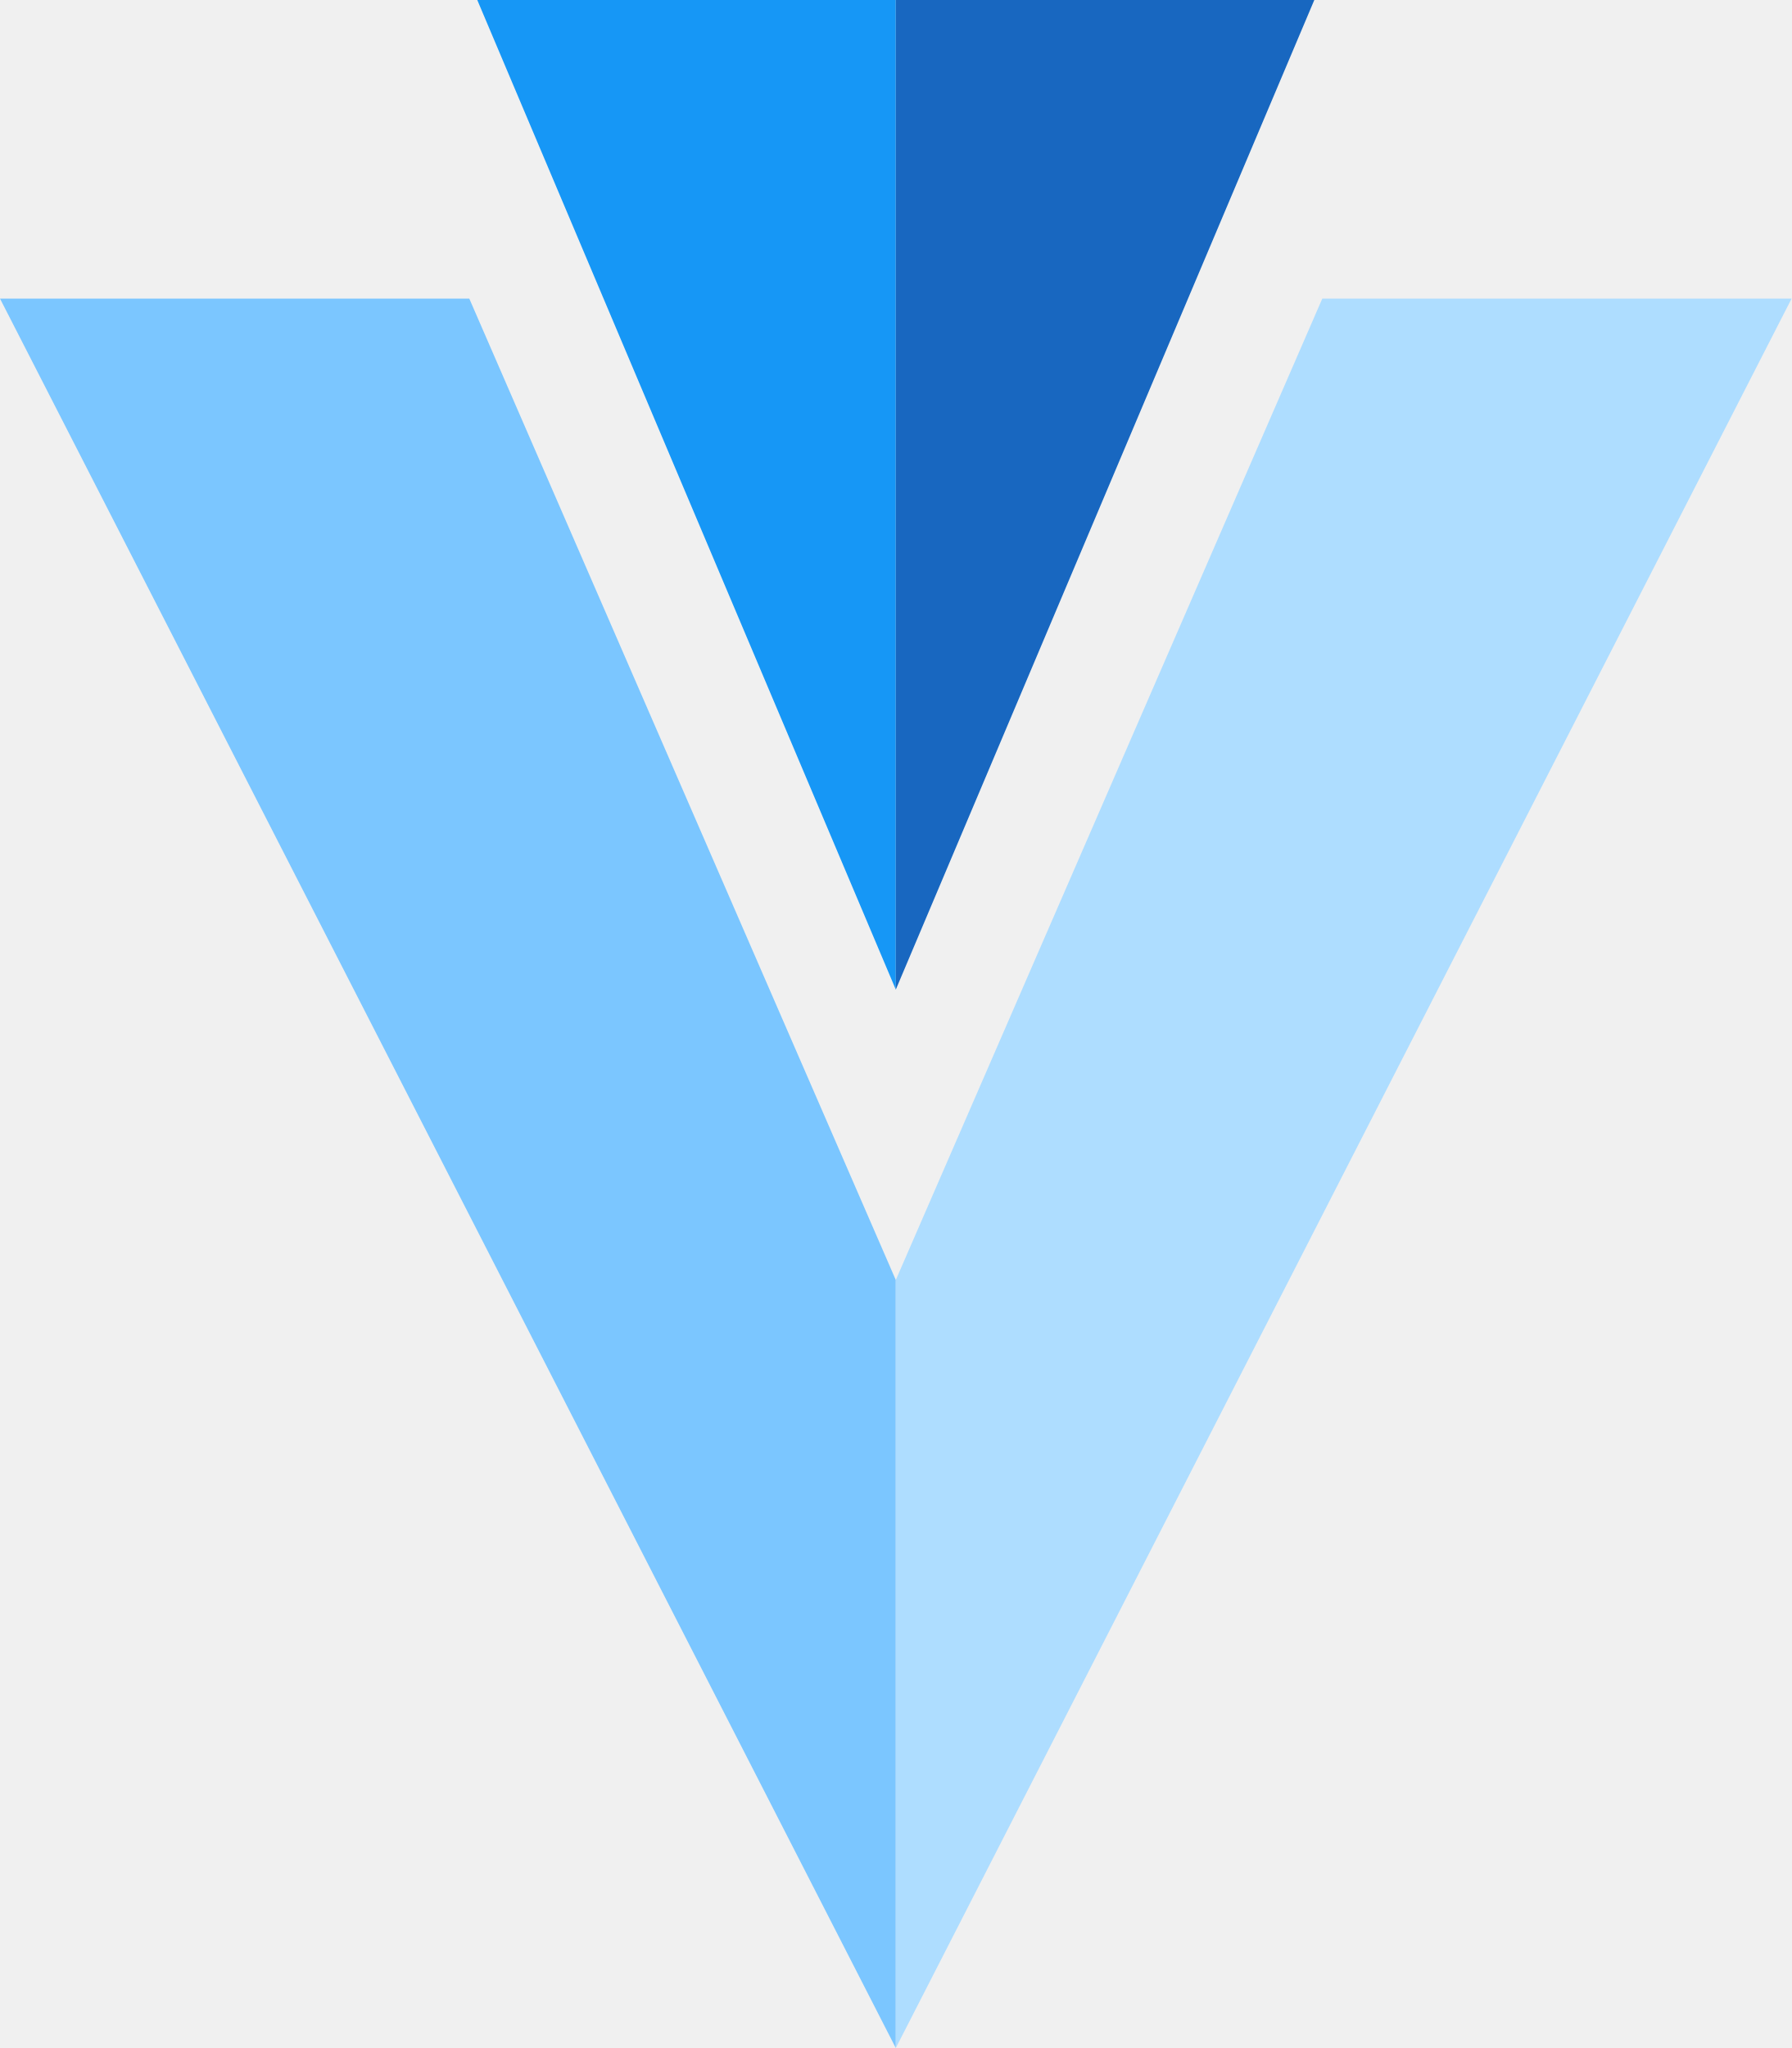
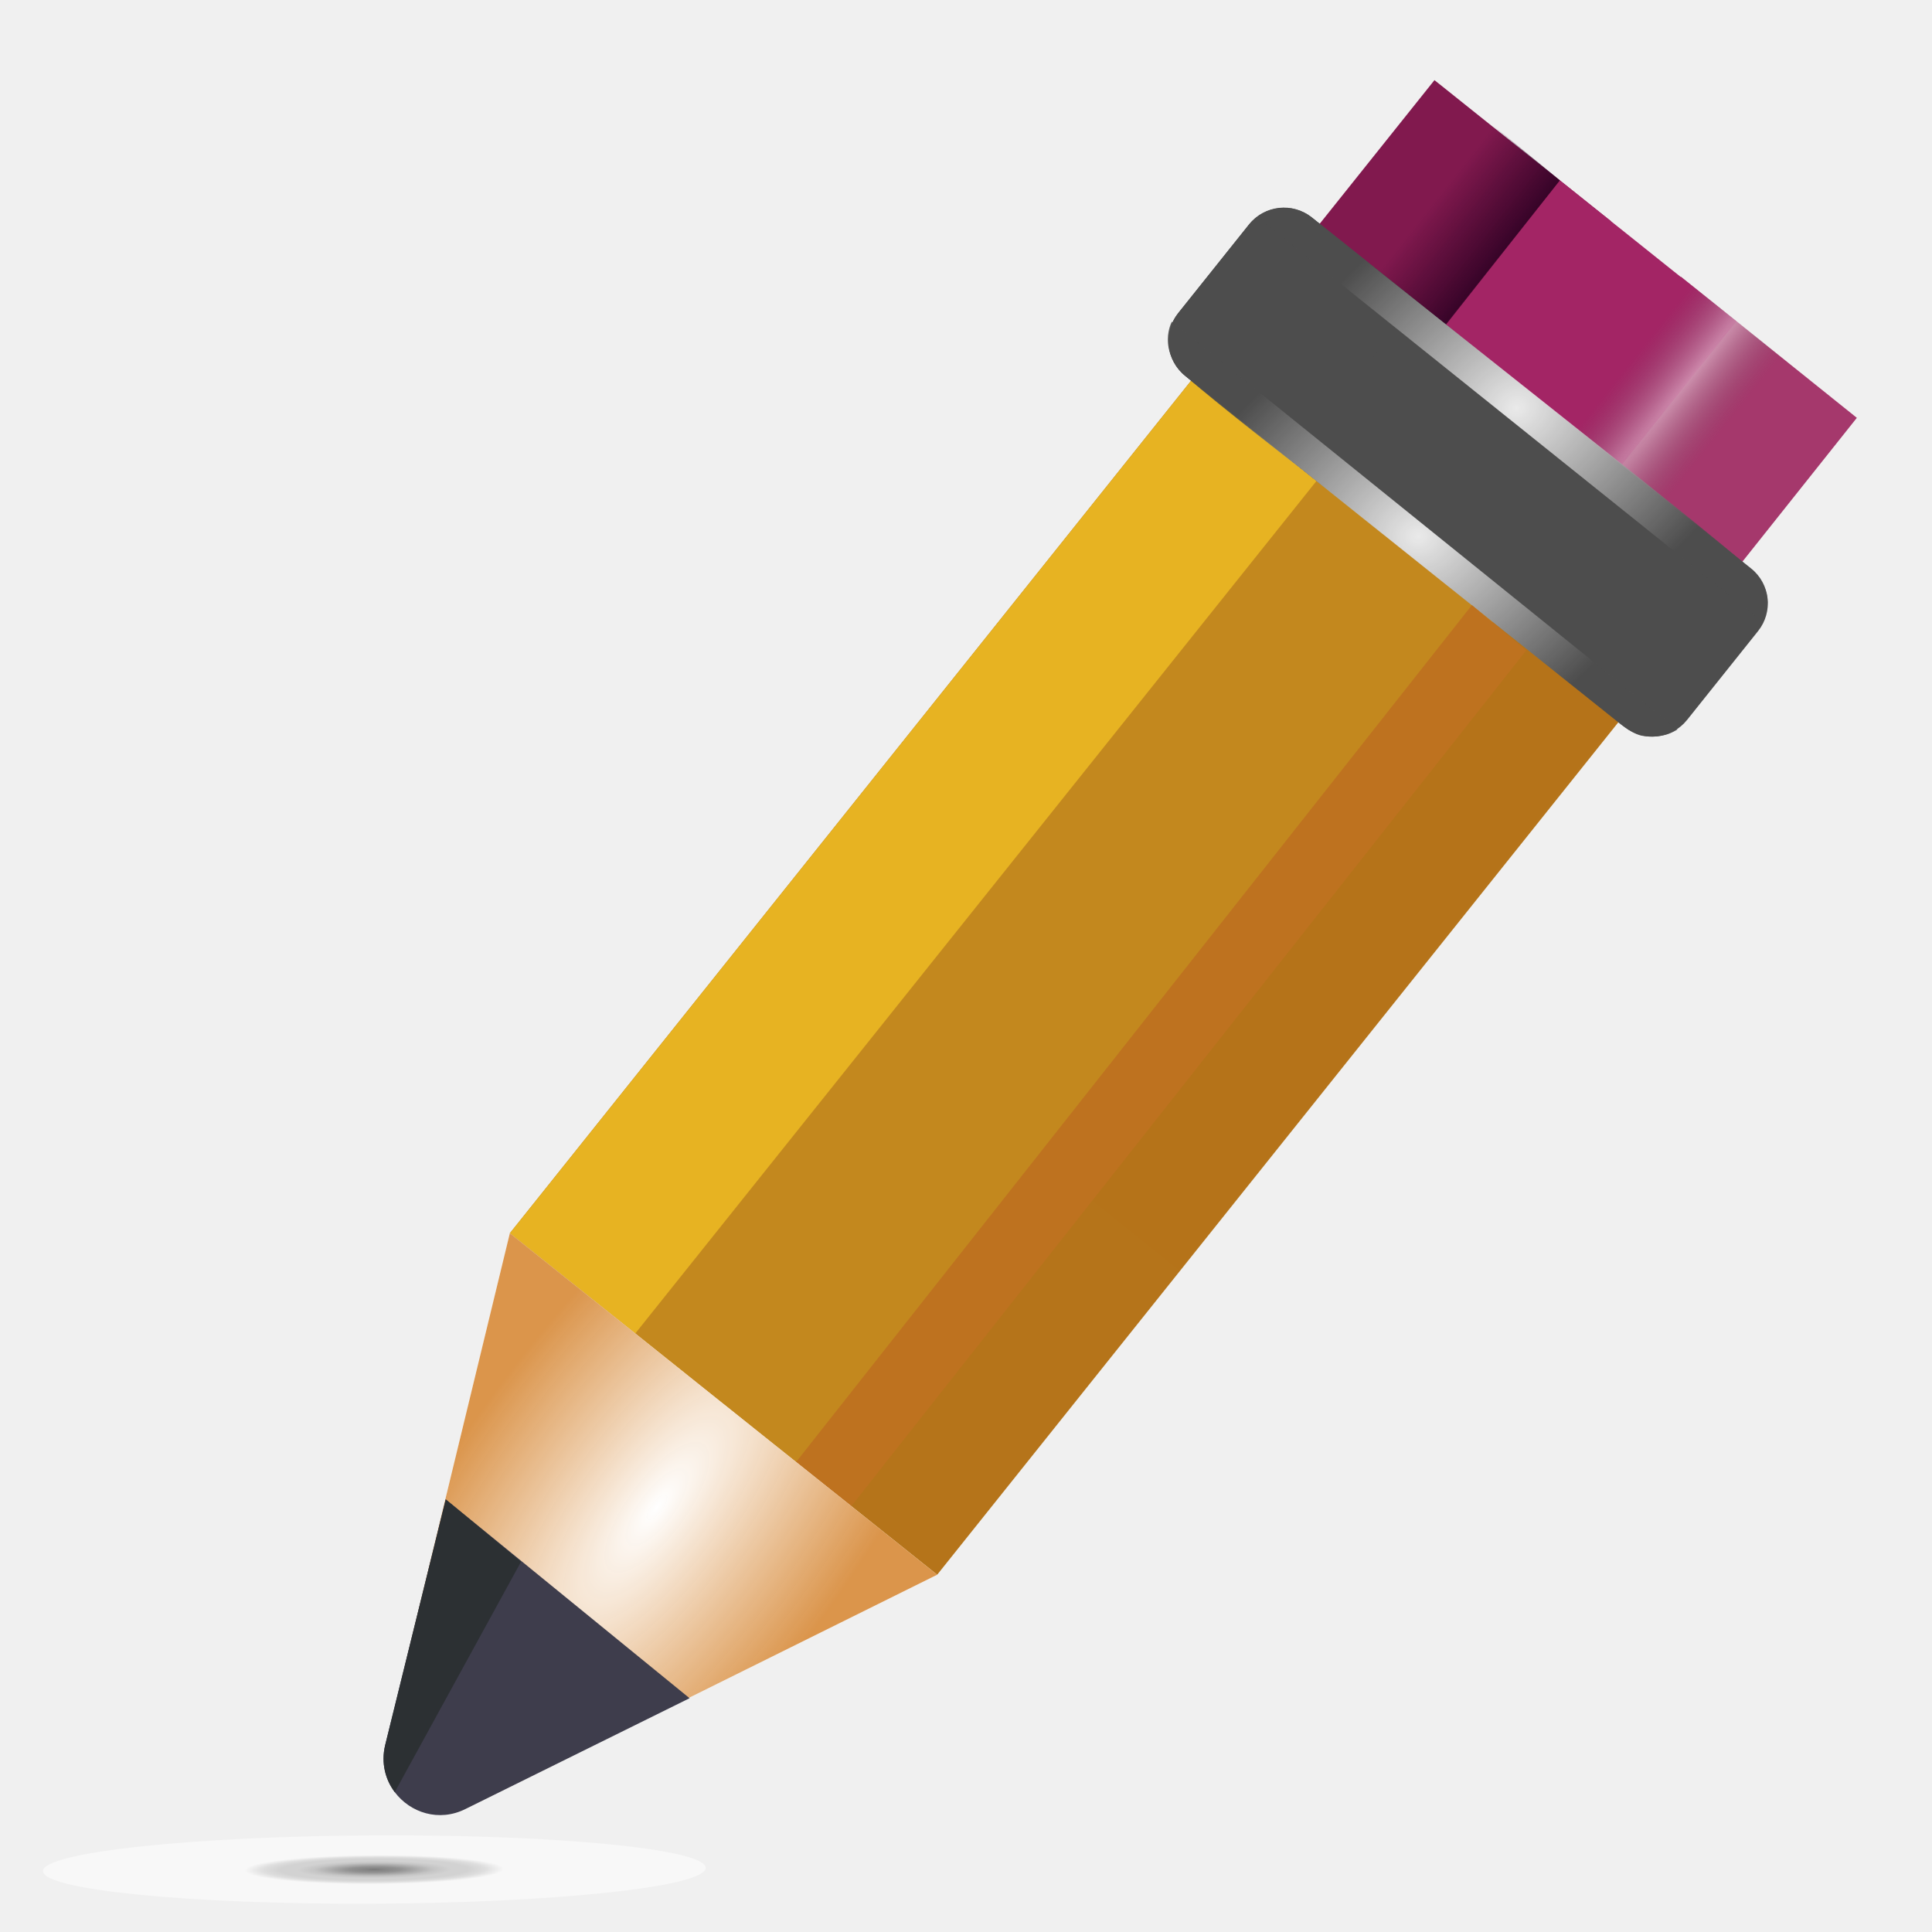
- <svg xmlns="http://www.w3.org/2000/svg" id="Layer_1" data-name="Layer 1" viewBox="0 0 87.5 100">
-   <defs>
-     <style>.cls-1{fill:#1697f6;}.cls-2{fill:#7bc6ff;}.cls-3{fill:#1867c0;}.cls-4{fill:#aeddff;}</style>
+ <svg xmlns="http://www.w3.org/2000/svg" xmlns:xlink="http://www.w3.org/1999/xlink" version="1.1" id="Capa_1" x="0px" y="0px" viewBox="0 0 512 512" style="enable-background:new 0 0 512 512;" xml:space="preserve">
+   <defs id="defs8250">
+     <linearGradient id="linearGradient9321">
+       <stop style="stop-color:#ffffff;stop-opacity:1" offset="0" id="stop9317" />
+       <stop style="stop-color:#4d4d4d;stop-opacity:1" offset="1" id="stop9319" />
+     </linearGradient>
+     <linearGradient id="linearGradient9311">
+       <stop style="stop-color:#2b0022;stop-opacity:1;" offset="0" id="stop9307" />
+       <stop style="stop-color:#2b0022;stop-opacity:0;" offset="1" id="stop9309" />
+     </linearGradient>
+     <linearGradient id="linearGradient9193">
+       <stop id="stop9189" offset="0" style="stop-color:#ffffff;stop-opacity:1" />
+       <stop id="stop9191" offset="1" style="stop-color:#4d4d4d;stop-opacity:1" />
+     </linearGradient>
+     <linearGradient id="linearGradient9185">
+       <stop style="stop-color:#89931e;stop-opacity:1" offset="0" id="stop9181" />
+       <stop style="stop-color:#c3881e;stop-opacity:0;" offset="1" id="stop9183" />
+     </linearGradient>
+     <linearGradient id="linearGradient9025">
+       <stop style="stop-color:#ffffff;stop-opacity:1" offset="0" id="stop9021" />
+       <stop style="stop-color:#727375;stop-opacity:0" offset="1" id="stop9023" />
+     </linearGradient>
+     <linearGradient id="linearGradient8866-5-6">
+       <stop style="stop-color:#ffffff;stop-opacity:1;" offset="0" id="stop8862" />
+       <stop style="stop-color:#d88d3e;stop-opacity:0.933" offset="1" id="stop8864" />
+     </linearGradient>
+     <radialGradient xlink:href="#linearGradient8866-5-6" id="radialGradient8870" cx="92.104" cy="425.318" fx="92.104" fy="425.318" r="87.763" gradientTransform="matrix(-0.04881676,-1.886751,0.6998901,-0.01810858,-32.43048,662.659)" gradientUnits="userSpaceOnUse" />
+     <radialGradient xlink:href="#linearGradient9193" id="radialGradient9027-9" cx="393.26" cy="118.068" fx="393.26" fy="118.068" r="71.31" gradientTransform="matrix(-0.8526814,0.1163801,-0.09639037,-0.7559247,722.5847,185.6063)" gradientUnits="userSpaceOnUse" />
+     <radialGradient xlink:href="#linearGradient9025" id="radialGradient9106" cx="-280.245" cy="-128.696" fx="-280.245" fy="-128.696" r="34.69" gradientTransform="matrix(0.4380819,-0.00282489,9.9037974e-4,8.898981,-289.9829,1347.635)" gradientUnits="userSpaceOnUse" />
+     <radialGradient xlink:href="#linearGradient9185" id="radialGradient9187" cx="-336.431" cy="-5.022" fx="-336.431" fy="-5.022" r="34.761" gradientTransform="matrix(-0.4111216,0.0049998,0.06850404,-12.58034,-354.7567,364.7016)" gradientUnits="userSpaceOnUse" />
+     <radialGradient xlink:href="#linearGradient9321" id="radialGradient9027-9-0" cx="393.26" cy="118.068" fx="393.26" fy="118.068" r="71.31" gradientTransform="matrix(0.8726705,-0.1493834,0.0781244,0.7787163,49.45732,74.94507)" gradientUnits="userSpaceOnUse" />
+     <radialGradient xlink:href="#linearGradient8866-5-6" id="radialGradient9274" gradientUnits="userSpaceOnUse" gradientTransform="matrix(0.9692732,-1.304458,0.4838888,0.3595518,-120.9952,366.6732)" cx="92.104" cy="425.318" fx="92.104" fy="425.318" r="87.763" />
+     <linearGradient xlink:href="#linearGradient9311" id="linearGradient9315" x1="-296.884" y1="-154.158" x2="-227.364" y2="-154.158" gradientUnits="userSpaceOnUse" gradientTransform="matrix(0.3274421,0,0,0.861027,-256.9063,214.1879)" />
+     <radialGradient id="SVGID_1_" cx="593.284" cy="450.466" r="69.94" gradientTransform="matrix(0.8962931,-0.00387697,-0.00608241,0.1007208,-429.8466,452.3948)" gradientUnits="userSpaceOnUse">
+       <stop offset="0" style="stop-color:#000000;stop-opacity:1" id="stop5805" />
+       <stop offset="0.04" style="stop-color:#1a1a1a;stop-opacity:1" id="stop5807" />
+       <stop offset="0.109" style="stop-color:#333333;stop-opacity:1" id="stop5809" />
+       <stop offset="0.179" style="stop-color:#666666;stop-opacity:1" id="stop5811" />
+       <stop offset="0.251" style="stop-color:#999999;stop-opacity:1" id="stop5813" />
+       <stop offset="0.323" style="stop-color:#b3b3b3;stop-opacity:1" id="stop5815" />
+       <stop offset="0.395" style="stop-color:#b3b3b3;stop-opacity:1" id="stop5817" />
+       <stop offset="0.469" style="stop-color:#cccccc;stop-opacity:1" id="stop5819" />
+       <stop offset="0.547" style="stop-color:#FFFFFF" id="stop5821" />
+     </radialGradient>
  </defs>
-   <polyline class="cls-1" points="43.75 0 23.31 0 43.75 48.32" />
-   <polygon class="cls-2" points="43.75 62.5 43.75 100 0 14.58 22.92 14.58 43.75 62.5" />
-   <polyline class="cls-3" points="43.75 0 64.19 0 43.75 48.32" />
-   <polygon class="cls-4" points="64.58 14.58 87.5 14.58 43.75 100 43.75 62.5 64.58 14.58" />
+   <rect x="-370.1" y="-68.515" transform="rotate(-141.373)" style="fill:#81194e;fill-opacity:0.996;stroke-width:0.861" width="59.861" height="289.231" id="rect8201-7" />
+   <rect x="-453.998" y="-67.062" transform="matrix(-0.7799697,-0.6258172,0.6226756,-0.7824801,0,0)" style="fill:#a33368;fill-opacity:0.969;stroke-width:0.859" width="59.741" height="288.651" id="rect8201-7-2" />
+   <rect x="-412.642" y="-68.518" transform="rotate(-141.373)" style="fill:#a32565;fill-opacity:1;stroke-width:0.861" width="59.862" height="289.231" id="rect8203-5" />
+   <rect x="-441.025" y="-66.924" transform="matrix(-0.7798321,-0.6259887,0.6228306,-0.7823567,0,0)" style="opacity:0.444;fill:url(#radialGradient9106);fill-opacity:1;stroke-width:0.816" width="53.854" height="288.651" id="rect8201-7-2-9" />
+   <polygon style="fill:#b5741a;fill-opacity:0.996" points="413.053,217.997 175.533,455.517 109.963,424.641 56.485,336.469 294.006,98.949 396.321,172.505 " id="polygon8199" transform="matrix(0.8557376,-0.09557818,0.09557818,0.8557376,54.61313,44.29506)" />
+   <rect x="-354.119" y="-63.156" transform="matrix(-0.7717116,-0.6359726,0.6197514,-0.7847982,0,0)" style="opacity:0.857;fill:url(#linearGradient9315);fill-opacity:1;stroke-width:0.531" width="22.764" height="289.22" id="rect8201-7-1" />
+   <rect x="-369.441" y="-170.983" transform="rotate(-141.373)" style="fill:#e7b322;fill-opacity:1;stroke-width:0.861" width="59.861" height="289.231" id="rect8201" />
+   <path class="st0" d="m 187.019,495.061 c -0.307,5.002 -39.867,9.224 -88.367,9.432 -48.5,0.208 -87.576,-3.676 -87.278,-8.674 0.307,-5.002 39.867,-9.224 88.367,-9.432 48.5,-0.208 87.576,3.676 87.278,8.674 z" id="path5824" style="opacity:0.5;fill:url(#SVGID_1_);stroke-width:1.074" />
+   <rect x="-411.983" y="-170.986" transform="rotate(-141.373)" style="fill:#c3881e;fill-opacity:1;stroke-width:0.861" width="59.862" height="289.231" id="rect8203" />
+   <path style="fill:#4d4d4d;fill-opacity:1;stroke:none;stroke-width:0.861" d="M 430.505,192.636 314.07,99.597 c -5.095,-4.071 -5.925,-11.5 -1.854,-16.595 l 18.813,-23.544 c 4.071,-5.095 11.5,-5.925 16.595,-1.854 l 116.435,93.039 c 5.095,4.071 5.925,11.5 1.853,16.595 l -18.812,23.544 c -4.072,5.094 -11.501,5.924 -16.596,1.854 z" id="path8205" />
+   <path style="fill:#4d4d4d;fill-opacity:1;stroke-width:0.861" d="m 349.529,112.639 18.639,-23.326 c 4.119,-5.154 11.636,-5.994 16.79,-1.875 L 347.733,57.692 c -5.154,-4.119 -12.672,-3.279 -16.79,1.875 l -18.639,23.326 c -4.119,5.154 -3.279,12.672 1.875,16.79 l 37.226,29.746 c -5.154,-4.119 -5.994,-11.635 -1.875,-16.79 z" id="path8213" />
+   <g id="g8217">
+ </g>
+   <g id="g8219">
+ </g>
+   <g id="g8221">
+ </g>
+   <g id="g8223">
+ </g>
+   <g id="g8225">
+ </g>
+   <g id="g8227">
+ </g>
+   <g id="g8229">
+ </g>
+   <g id="g8231">
+ </g>
+   <g id="g8233">
+ </g>
+   <g id="g8235">
+ </g>
+   <g id="g8237">
+ </g>
+   <g id="g8239">
+ </g>
+   <g id="g8241">
+ </g>
+   <g id="g8243">
+ </g>
+   <g id="g8245">
+ </g>
+   <path style="opacity:0.882;fill:url(#radialGradient9027-9);fill-opacity:1;stroke:none;stroke-width:0.887px;stroke-linecap:butt;stroke-linejoin:miter;stroke-opacity:1" d="M 444.533,193.332 310.549,85.266 c 0,0 -4.182,7.492 4.046,14.737 8.228,7.245 30.601,24.551 30.601,24.551 l 83.081,66.399 c 0,0 3.919,3.467 6.865,4.033 2.945,0.566 5.787,-0.067 6.959,-0.47 1.172,-0.404 2.432,-1.184 2.432,-1.184" id="path9019-2" />
+   <path style="opacity:0.882;fill:url(#radialGradient9027-9-0);fill-opacity:1;stroke:none;stroke-width:0.911px;stroke-linecap:butt;stroke-linejoin:miter;stroke-opacity:1" d="M 333.221,57.5 466.973,164.738 c 0,0 4.911,-6.949 -3.286,-14.164 -8.197,-7.215 -30.998,-25.302 -30.998,-25.302 L 349.735,59.408 c 0,0 -3.905,-3.453 -6.893,-3.939 -2.989,-0.486 -5.904,0.266 -7.11,0.723 -1.206,0.457 -2.512,1.307 -2.512,1.307" id="path9019-2-5" />
+   <g id="layer2" />
+   <rect x="-424.472" y="-165.433" transform="matrix(-0.7681928,-0.6402185,0.6192409,-0.7852011,0,0)" style="fill:#be721f;fill-opacity:1;stroke-width:0.484" width="18.743" height="292.017" id="rect8203-1" />
+   <path style="fill:#ffffff;fill-opacity:1;stroke-width:0.861" d="m 248.361,417.321 -50.598,25.088 -74.356,36.865 c -6.572,3.254 -13.604,1.221 -17.797,-3.461 -3.069,-3.41 -4.621,-8.238 -3.358,-13.443 l 19.552,-80.657 13.306,-54.886 z" id="path8207-3" />
+   <path style="fill:url(#radialGradient9274);fill-opacity:1;stroke-width:0.861" d="m 248.361,417.321 -50.598,25.088 -74.356,36.865 c -6.572,3.254 -13.604,1.221 -17.797,-3.461 -3.069,-3.41 -4.621,-8.238 -3.358,-13.443 l 19.552,-80.657 13.306,-54.886 z" id="path8207" />
+   <path style="fill:#3e3d4c;stroke-width:0.865" d="m 182.743,450.044 -59.353,29.34 c -7.057,3.557 -14.694,0.989 -18.775,-4.448 -2.496,-3.319 -3.659,-7.709 -2.552,-12.42 l 16.062,-65.163 z" id="path18" />
+   <path style="fill:#2c3033;stroke-width:0.865" d="m 104.615,474.936 c -2.496,-3.319 -3.659,-7.709 -2.552,-12.42 l 16.061,-65.163 19.964,16.505 z" id="path22" />
</svg>
